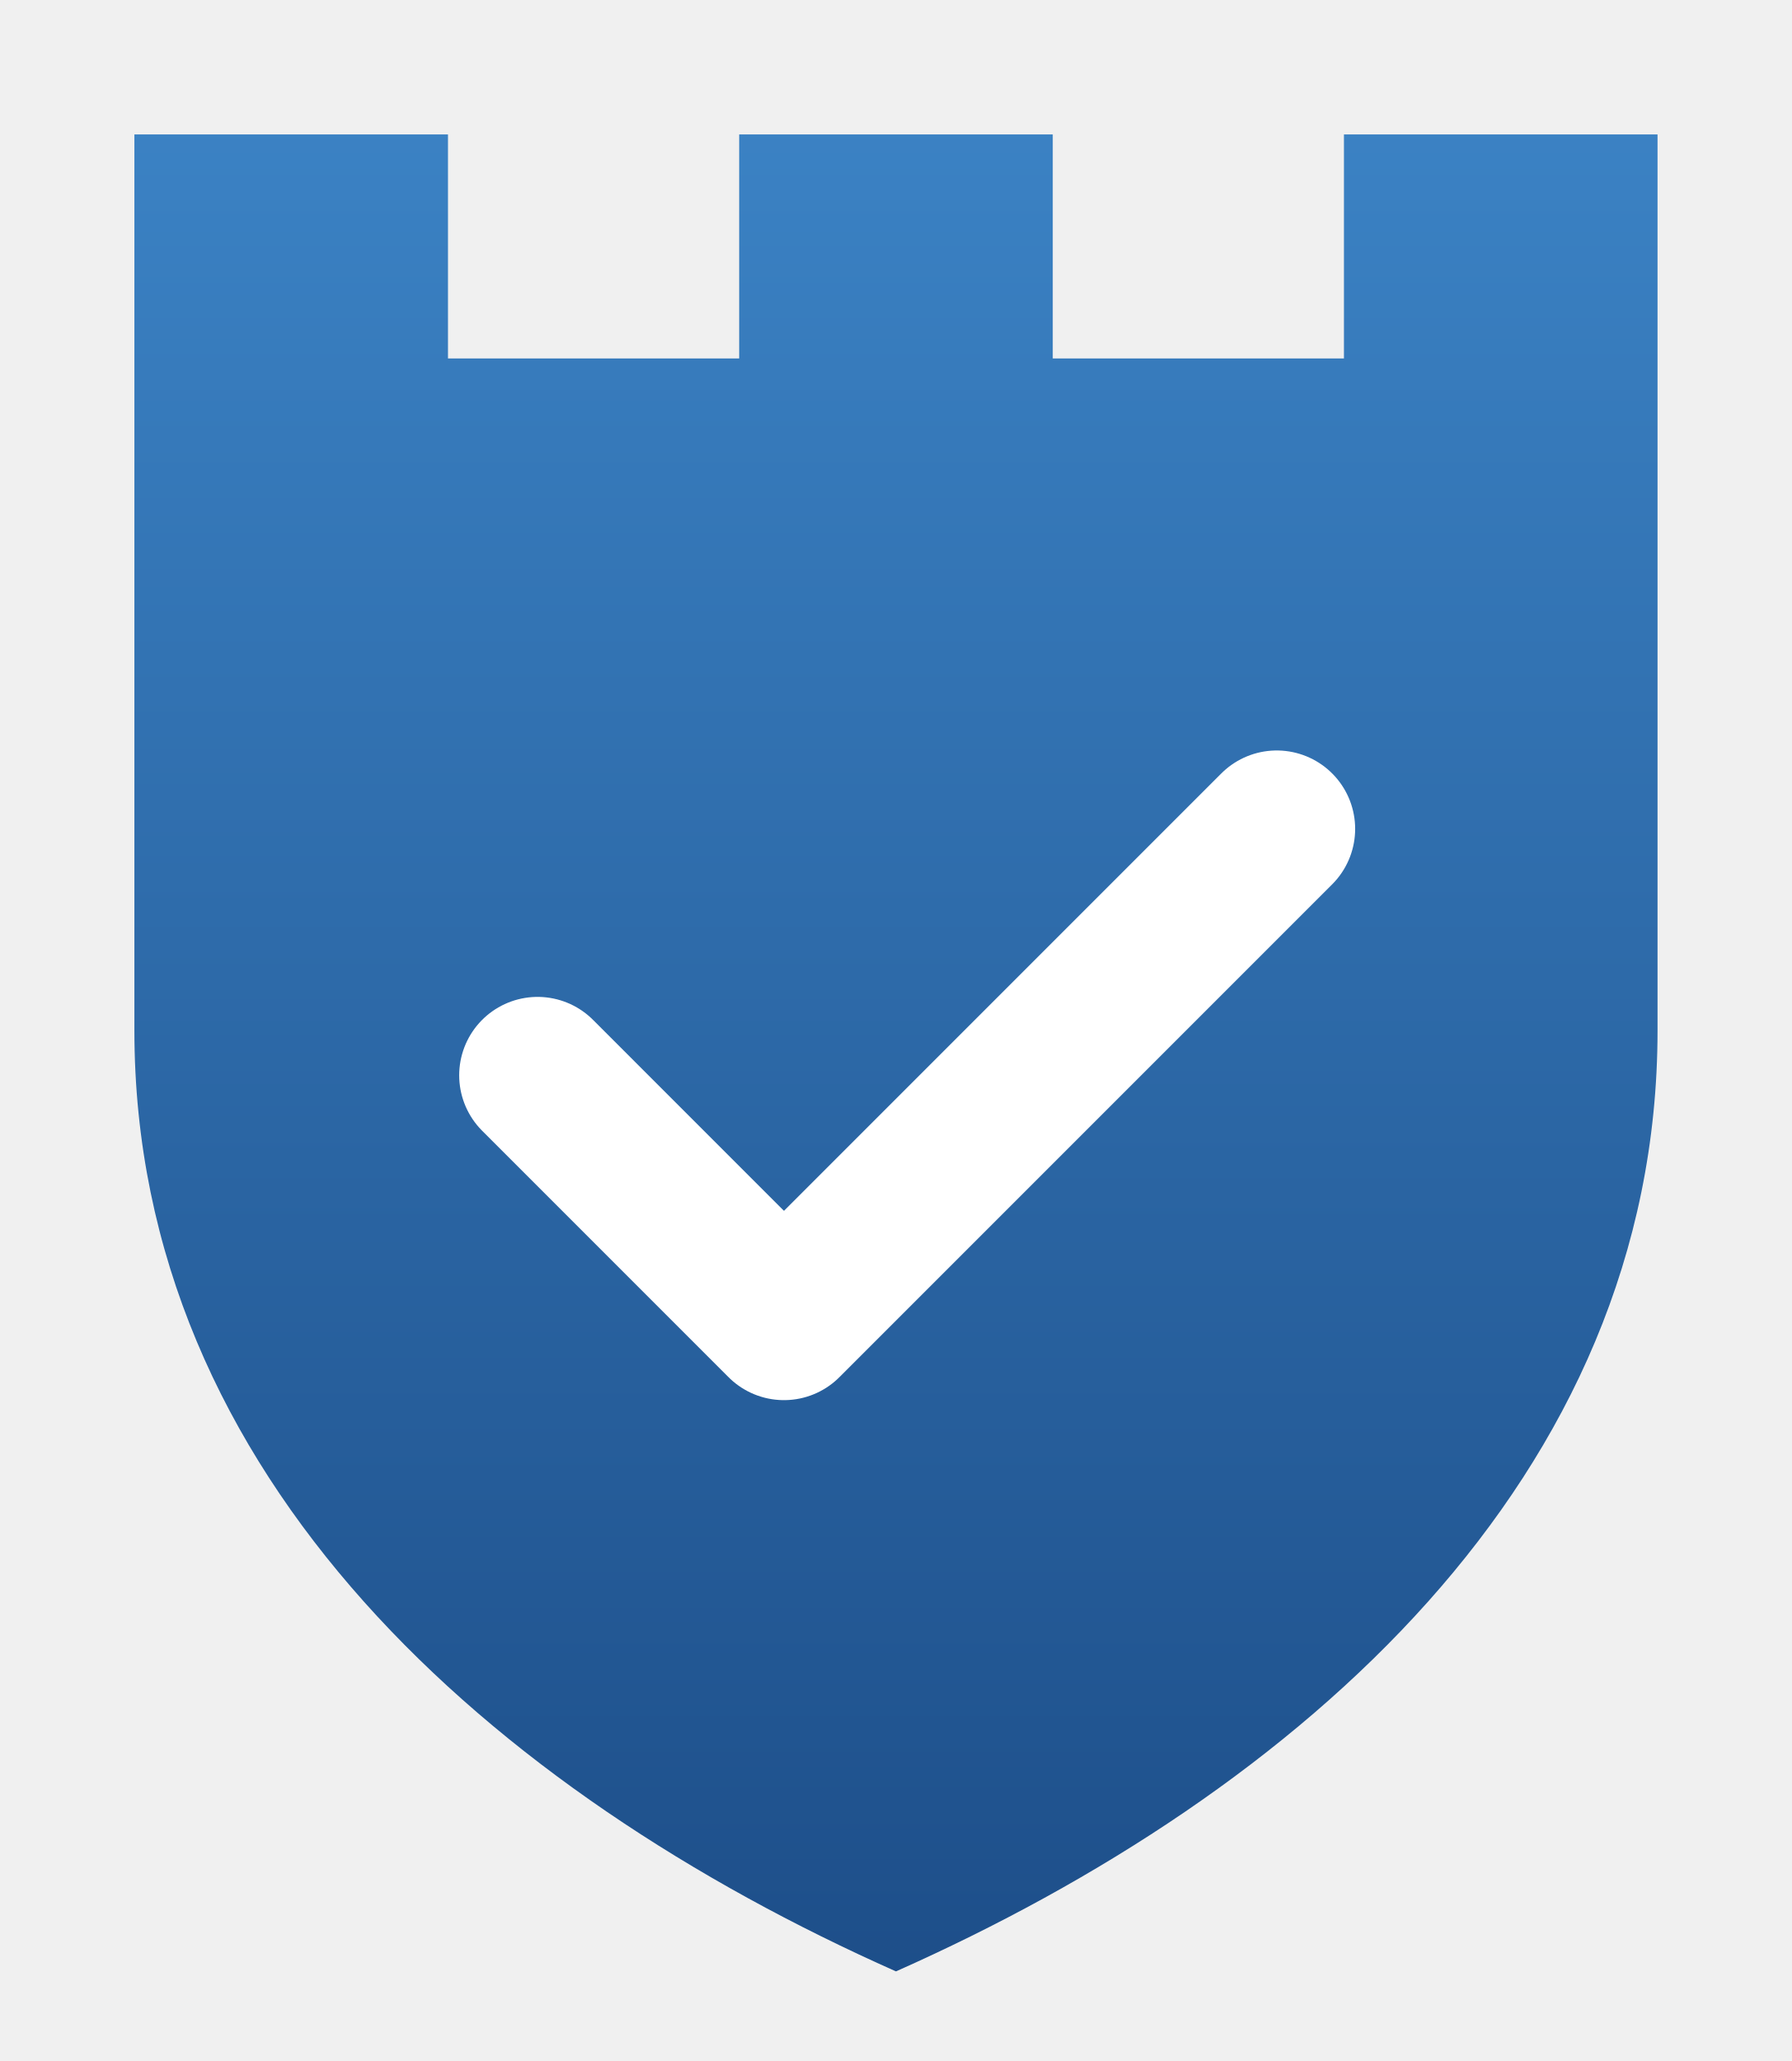
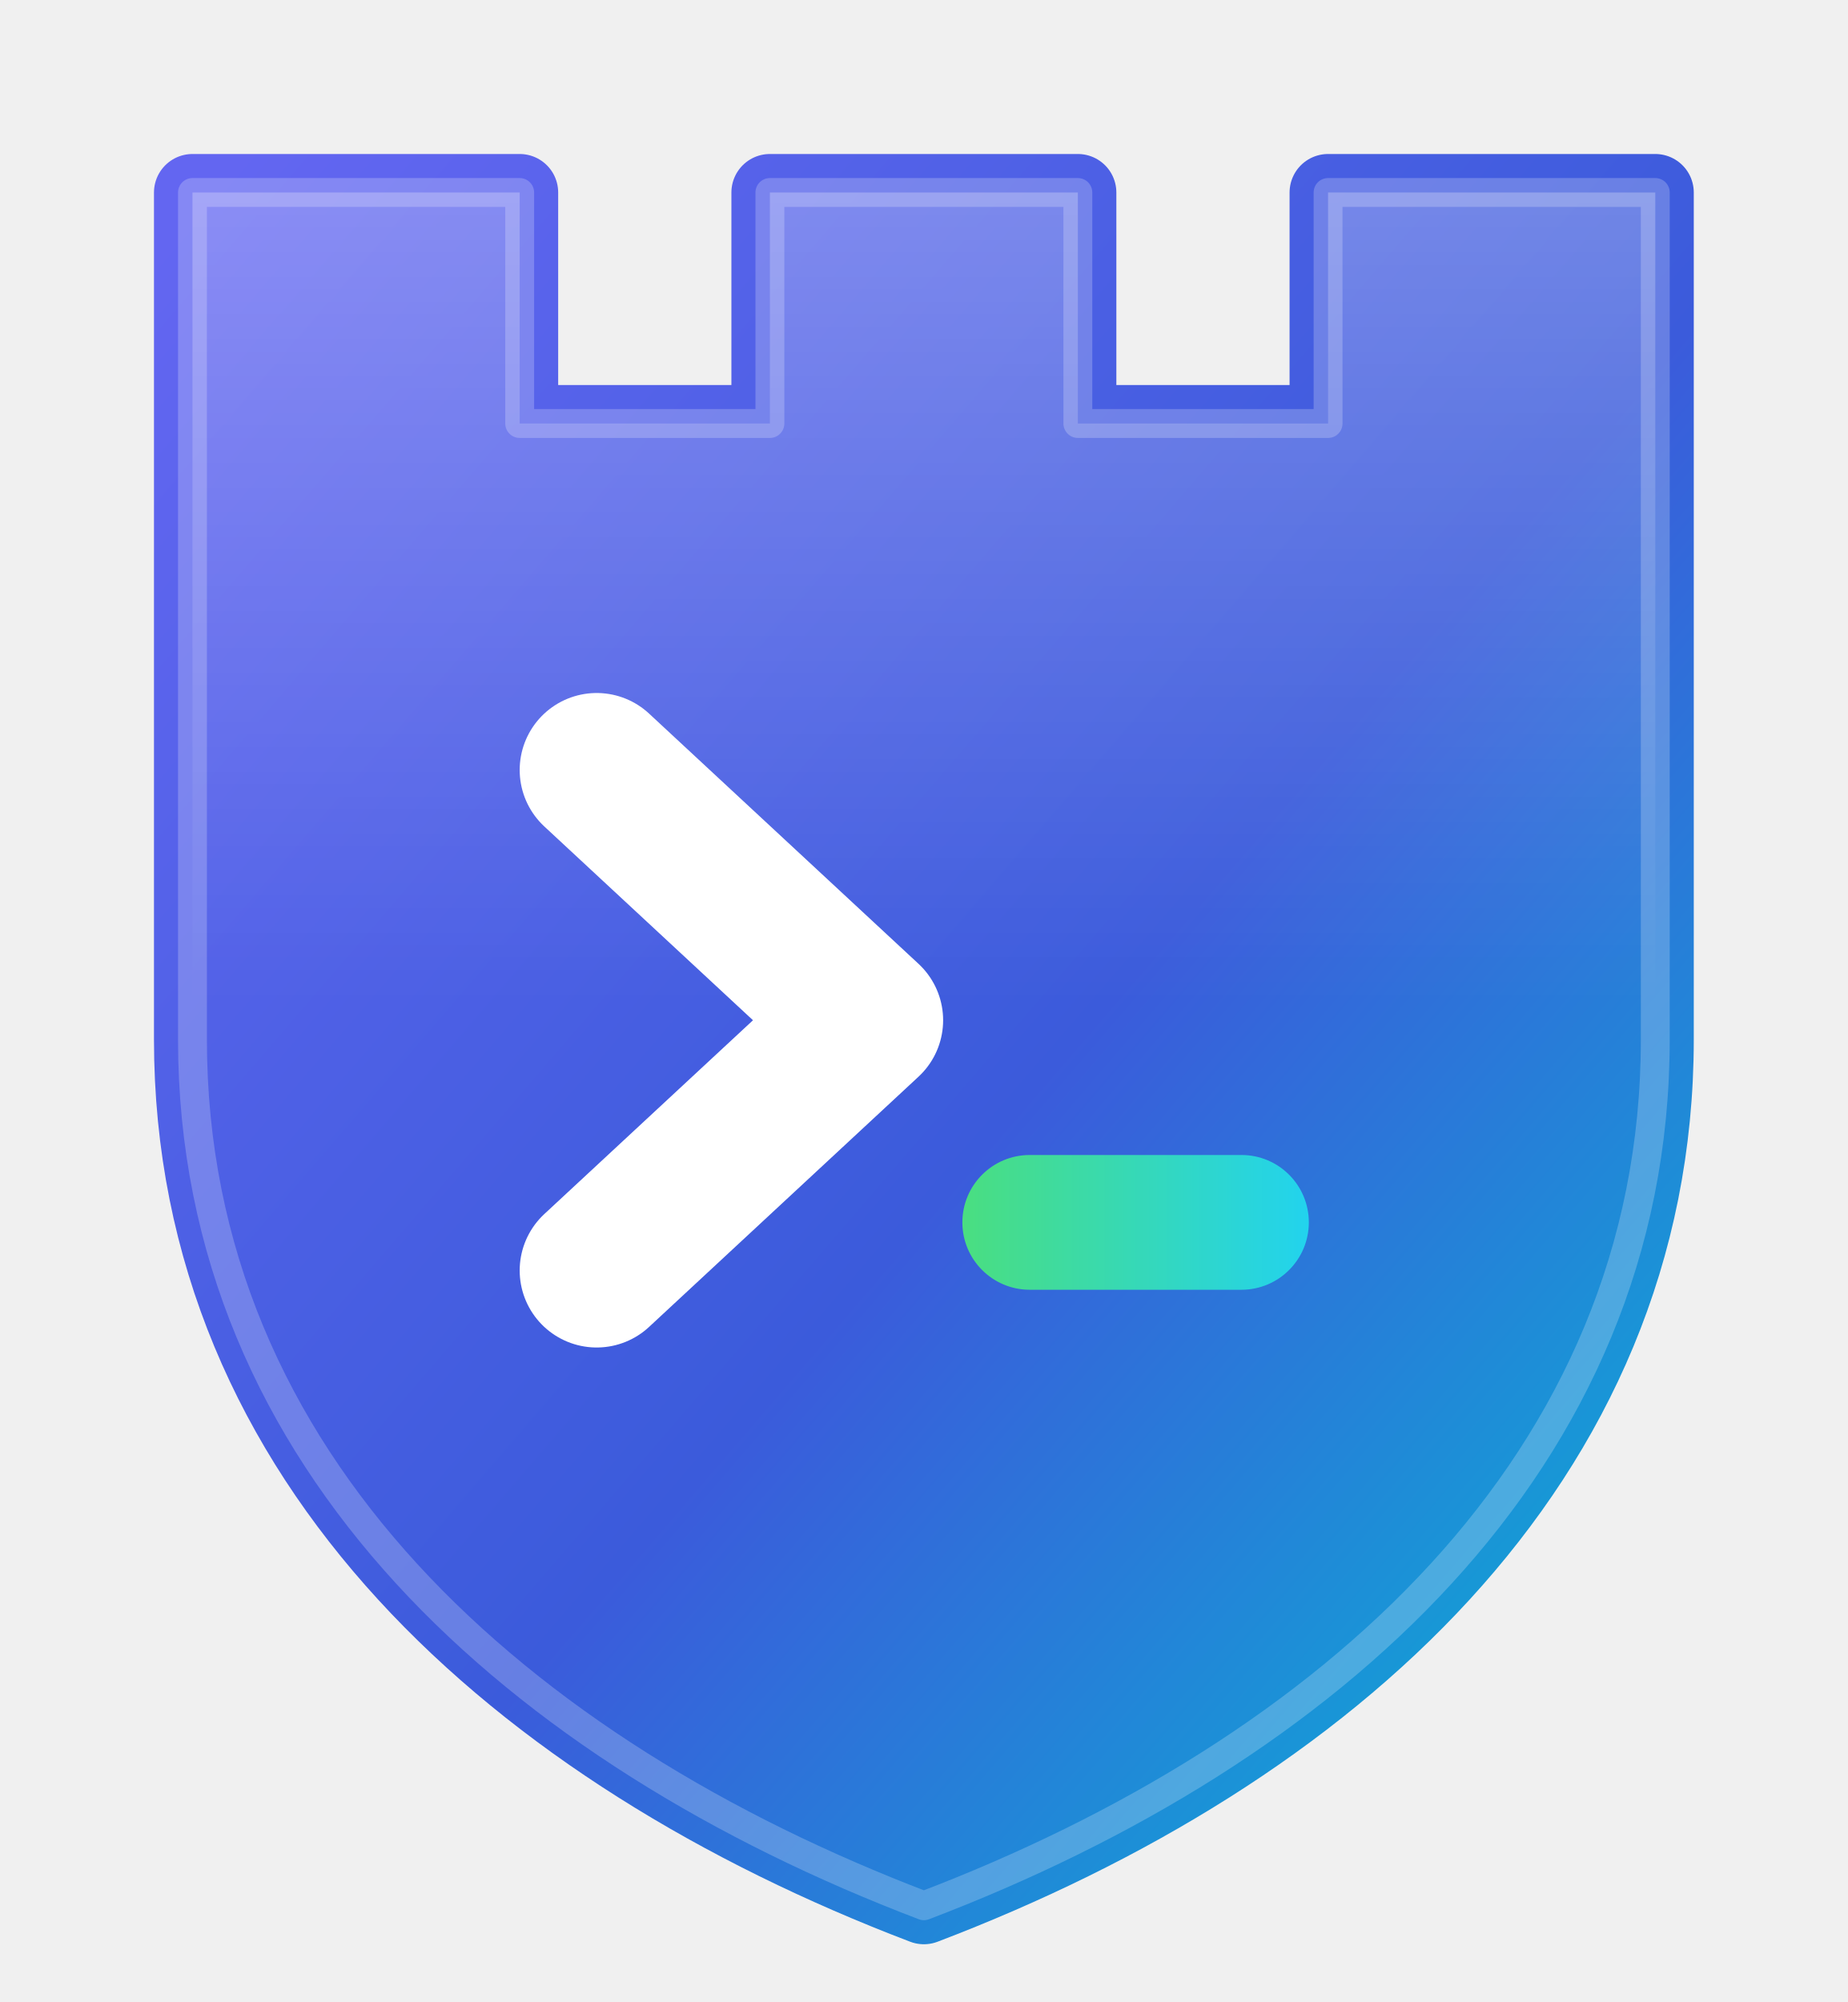
- <svg xmlns="http://www.w3.org/2000/svg" viewBox="0 0 80 92" width="80" height="92" role="img" aria-label="Rampart logo">
+ <svg xmlns="http://www.w3.org/2000/svg" viewBox="0 0 96 104" width="96" height="104" role="img" aria-label="Rampart logo">
  <defs>
-     <linearGradient id="g" x1="0" y1="0" x2="0" y2="1">
-       <stop offset="0" stop-color="#3B82C4" />
-       <stop offset="1" stop-color="#1D4E89" />
+     <linearGradient id="wall" x1="0" y1="0" x2="1" y2="1">
+       <stop offset="0" stop-color="#6366F1" />
+       <stop offset="0.55" stop-color="#3B5BDB" />
+       <stop offset="1" stop-color="#06B6D4" />
    </linearGradient>
+     <linearGradient id="sheen" x1="0" y1="0" x2="0" y2="1">
+       <stop offset="0" stop-color="#FFFFFF" stop-opacity="0.32" />
+       <stop offset="0.5" stop-color="#FFFFFF" stop-opacity="0" />
+     </linearGradient>
+     <linearGradient id="proof" x1="0" y1="0" x2="1" y2="0">
+       <stop offset="0" stop-color="#4ADE80" />
+       <stop offset="1" stop-color="#22D3EE" />
+     </linearGradient>
+     <clipPath id="shield">
+       <path d="M10 10H27V22H40V10H56V22H69V10H86V54C86 76 69 91 48 99C27 91 10 76 10 54Z" />
+     </clipPath>
+     <style>
+       .cursor { animation: blink 1.6s steps(1, end) infinite; }
+       @keyframes blink { 50% { opacity: 0.25; } }
+       @media (prefers-reduced-motion: reduce) { .cursor { animation: none; } }
+     </style>
  </defs>
-   <path d="M6 6H20V16H33V6H47V16H60V6H74V46C74 66 58 80 40 88C22 80 6 66 6 46Z" fill="url(#g)" />
-   <path d="M24 48L35 59L57 37" fill="none" stroke="#FFFFFF" stroke-width="7" stroke-linecap="round" stroke-linejoin="round" />
+   <path d="M10 10H27V22H40V10H56V22H69V10H86V54C86 76 69 91 48 99C27 91 10 76 10 54Z" fill="url(#wall)" stroke="url(#wall)" stroke-width="4" stroke-linejoin="round" />
+   <rect x="0" y="0" width="96" height="104" fill="url(#sheen)" clip-path="url(#shield)" />
+   <path d="M10 10H27V22H40V10H56V22H69V10H86V54C86 76 69 91 48 99C27 91 10 76 10 54Z" fill="none" stroke="#FFFFFF" stroke-opacity="0.22" stroke-width="1.5" stroke-linejoin="round" />
+   <path d="M31 40L45 53L31 66" fill="none" stroke="#FFFFFF" stroke-width="8" stroke-linecap="round" stroke-linejoin="round" />
+   <rect class="cursor" x="50" y="60" width="18" height="7" rx="3.5" fill="url(#proof)" />
</svg>
